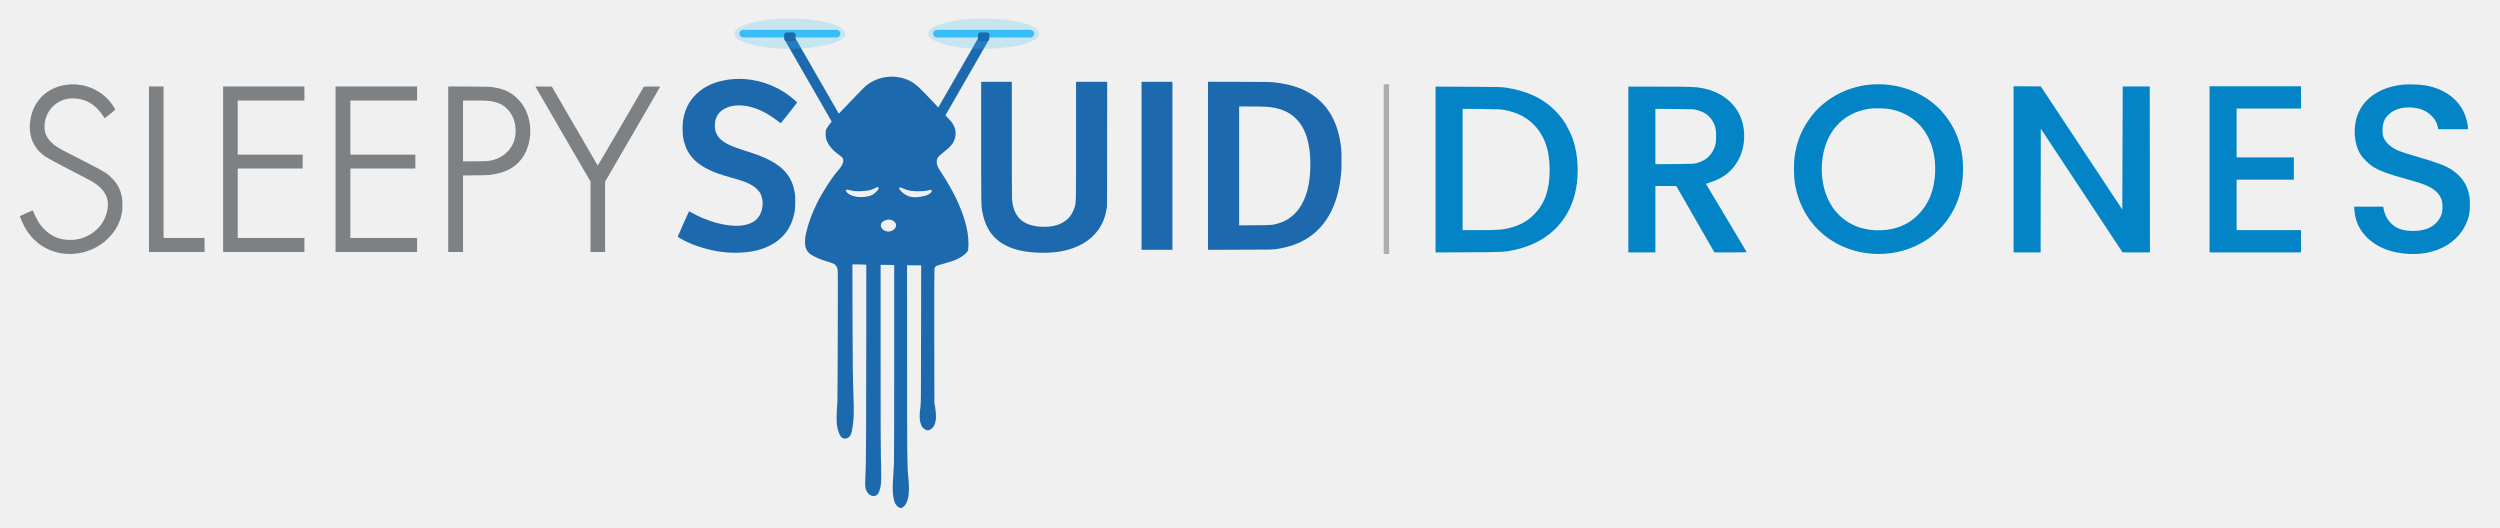
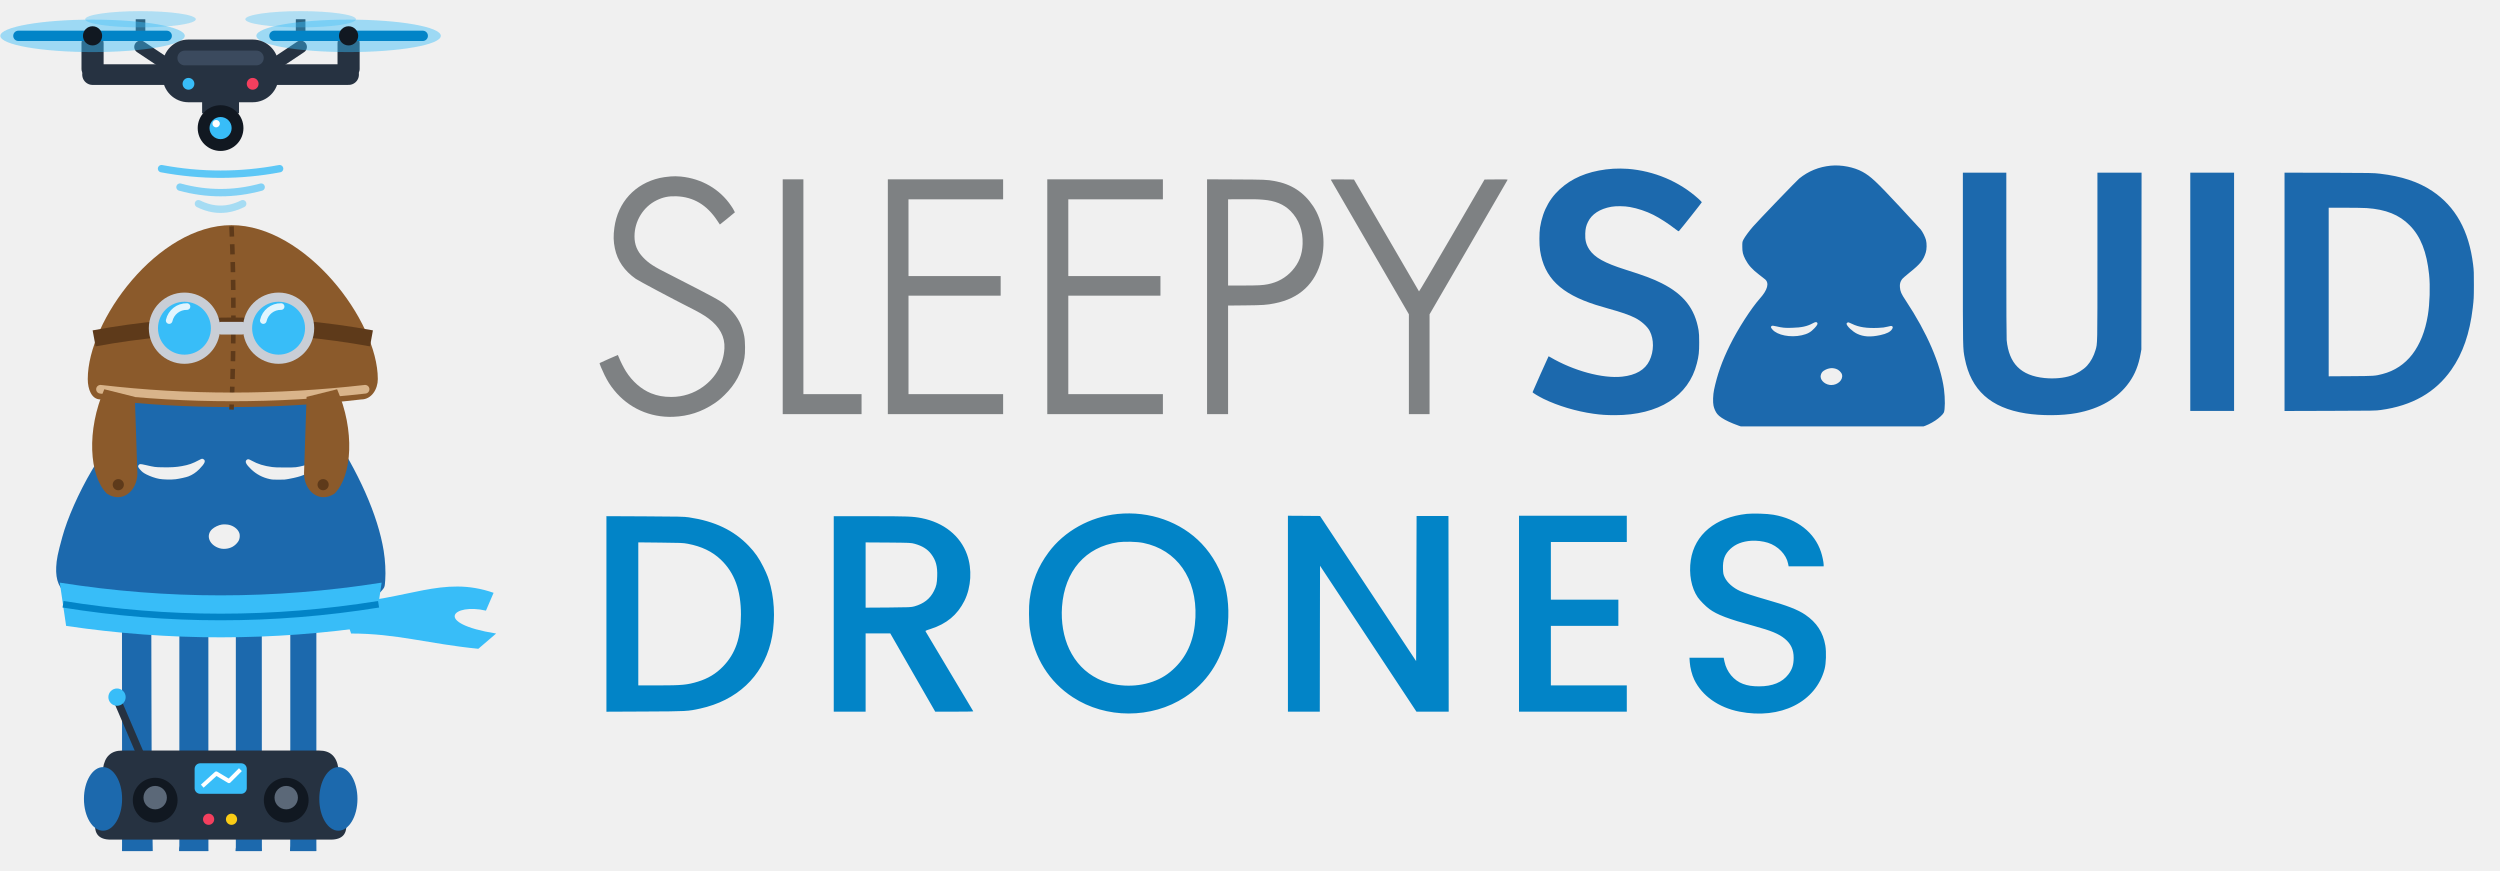
- <svg xmlns="http://www.w3.org/2000/svg" viewBox="-80 -309.95 10117.965 2135.95" width="10118" height="2136">
-   <g transform="translate(0.0,0.0) scale(1)" fill="#7E8183">
-     <g transform="translate(0,1746) scale(0.1,-0.1)">
-       <path d="M2030 17143 c-129 -12 -237 -27 -310 -44 -709 -162 -1195 -694 -1294 -1414 -32 -236 -28 -396 14 -597 72 -349 271 -639 596 -867 78 -55 1057 -576 1509 -804 291 -146 429 -226 560 -322 326 -240 481 -530 461 -863 -26 -438 -242 -825 -611 -1092 -262 -189 -575 -290 -903 -290 -226 0 -394 31 -580 105 -279 113 -537 339 -720 631 -61 98 -151 276 -193 382 -17 42 -32 78 -34 80 -2 3 -514 -225 -522 -232 -8 -7 79 -214 142 -341 87 -175 160 -292 272 -430 412 -511 1024 -787 1688 -762 432 17 808 139 1170 380 113 76 176 127 293 241 310 301 492 639 569 1056 26 144 24 477 -5 625 -59 310 -182 544 -402 766 -190 191 -256 233 -905 571 -319 167 -699 362 -845 434 -421 208 -579 311 -737 479 -168 177 -243 362 -243 598 0 436 249 841 629 1028 185 91 348 124 566 116 492 -19 871 -246 1171 -701 37 -55 68 -103 70 -105 2 -2 87 66 189 150 103 85 199 164 213 176 l27 21 -24 49 c-12 26 -50 89 -84 138 -322 476 -836 775 -1436 835 -97 9 -213 11 -291 3z M5230 13710 l0 -3350 1125 0 1125 0 0 285 0 285 -830 0 -830 0 0 3065 0 3065 -295 0 -295 0 0 -3350z M8230 13710 l0 -3350 1645 0 1645 0 0 285 0 285 -1350 0 -1350 0 0 1405 0 1405 1315 0 1315 0 0 280 0 280 -1315 0 -1315 0 0 1095 0 1095 1350 0 1350 0 0 285 0 285 -1645 0 -1645 0 0 -3350z M12780 13710 l0 -3350 1650 0 1650 0 0 285 0 285 -1350 0 -1350 0 0 1405 0 1405 1315 0 1315 0 0 280 0 280 -1315 0 -1315 0 0 1095 0 1095 1350 0 1350 0 0 285 0 285 -1650 0 -1650 0 0 -3350z M17340 13711 l0 -3351 300 0 300 0 0 1549 0 1549 488 5 c508 5 612 12 842 58 711 140 1161 561 1335 1249 130 517 39 1107 -235 1521 -268 404 -628 638 -1115 723 -205 36 -262 39 -1087 43 l-828 4 0 -3350z m1600 2768 c343 -28 590 -130 780 -320 243 -244 361 -565 347 -945 -11 -304 -104 -541 -298 -759 -181 -203 -413 -333 -694 -389 -148 -29 -285 -36 -711 -36 l-424 0 0 1230 0 1230 318 2 c381 4 517 1 682 -13z M20873 17048 c2 -7 505 -874 1116 -1925 l1111 -1913 0 -1425 0 -1425 295 0 295 0 0 1424 0 1424 1110 1911 c611 1051 1113 1917 1116 1926 6 14 -30 15 -326 13 l-331 -3 -932 -1603 c-572 -985 -934 -1597 -938 -1590 -4 7 -424 729 -932 1603 l-924 1590 -333 3 c-264 2 -331 0 -327 -10z" />
+ <svg xmlns="http://www.w3.org/2000/svg" viewBox="0 0 2873 1000" width="2873" height="1000">
+   <g transform="translate(64.3,271.9) scale(0.2924)">
+     <defs>
+       <clipPath id="cdrones">
+         <rect x="-500" y="-2000" width="3000" height="4415" />
+       </clipPath>
+     </defs>
+     <g clip-path="url(#cdrones)">
+       <g fill="#1C69AD">
+         <g transform="translate(0,3417) scale(0.1,-0.1)">
+           <path d="M6715 34159 c-194 -9 -316 -24 -493 -60 -565 -114 -1065 -365 -1505 -754 -72 -63 -2250 -2338 -2403 -2510 -362 -405 -600 -744 -658 -935 -26 -84 -32 -329 -13 -460 51 -334 208 -645 487 -965 47 -54 124 -132 172 -175 77 -68 404 -325 570 -447 118 -87 178 -197 178 -325 0 -226 -156 -508 -470 -848 -248 -269 -807 -1080 -1168 -1695 -518 -881 -961 -1882 -1165 -2630 -180 -658 -221 -864 -237 -1170 -26 -526 122 -875 470 -1100 131 -85 475 -265 590 -309 394 -149 733 -264 930 -316 244 -65 324 -103 423 -206 64 -67 121 -158 150 -244 l22 -65 3 -5135 c3 -5055 2 -5138 -17 -5355 -11 -121 -23 -283 -26 -360 -3 -77 -15 -275 -26 -440 -24 -338 -28 -751 -10 -945 37 -403 208 -918 357 -1079 75 -81 157 -122 257 -129 140 -9 273 43 378 148 111 112 158 221 208 485 60 314 103 629 133 980 16 191 16 927 0 1290 -34 766 -61 2017 -82 3810 -6 451 -13 2232 -17 3958 l-6 3138 409 -6 c225 -3 473 -8 552 -11 l142 -6 0 -7677 c0 -8251 2 -7881 -50 -8971 -11 -228 -23 -505 -26 -615 -15 -451 50 -654 284 -897 142 -148 317 -200 512 -154 66 16 81 25 128 70 93 89 143 175 195 337 79 243 105 380 138 714 5 61 13 283 16 495 4 312 1 467 -17 820 -14 286 -25 673 -30 1130 -5 382 -9 3853 -9 7713 l-1 7017 158 0 c86 0 329 -3 540 -7 l382 -6 0 -7621 c0 -8268 1 -8032 -55 -8891 -14 -214 -30 -437 -35 -495 -32 -352 -40 -810 -20 -1050 29 -333 122 -717 208 -860 112 -184 274 -318 404 -336 79 -11 198 54 298 162 54 58 130 163 158 219 34 69 100 265 131 390 56 228 72 371 78 700 6 333 -3 476 -62 1045 -19 179 -39 381 -45 450 -6 69 -16 177 -22 240 -9 87 -13 2050 -15 8073 l-3 7959 397 -6 c219 -4 471 -9 561 -12 l162 -6 0 -5137 c-1 -5568 1 -5433 -55 -6011 -14 -146 -32 -319 -40 -385 -22 -172 -31 -526 -16 -655 29 -253 114 -506 211 -629 115 -145 346 -258 474 -231 170 35 348 181 440 360 93 180 141 362 156 595 14 219 1 369 -70 855 -83 567 -75 -75 -75 5780 l0 5215 26 56 c55 118 137 176 291 210 138 30 346 89 598 170 124 39 277 87 340 106 258 77 350 107 440 145 387 164 789 454 944 680 45 66 50 89 67 320 24 327 1 781 -60 1158 -225 1393 -990 3119 -2152 4850 -191 286 -219 341 -266 527 -24 90 -28 129 -28 238 0 119 3 137 29 210 35 96 82 173 145 239 25 27 201 173 391 324 511 409 613 516 754 792 128 251 166 385 173 615 4 109 1 179 -11 257 -37 248 -161 525 -331 738 -96 120 -2144 2313 -2283 2445 -127 120 -382 348 -527 471 -156 133 -400 280 -630 381 -250 109 -502 181 -780 222 -132 19 -415 43 -473 39 -15 -1 -94 -5 -177 -9z m-925 -8734 c111 -57 70 -164 -154 -393 -127 -130 -274 -228 -433 -288 -90 -34 -345 -90 -498 -110 -174 -22 -490 -15 -650 15 -150 28 -347 96 -491 169 -135 69 -179 104 -270 210 -76 89 -83 124 -35 173 38 38 57 37 255 -7 391 -88 377 -86 681 -91 333 -6 531 6 751 46 277 50 419 100 683 241 103 54 117 58 161 35z m1909 -64 c236 -131 470 -204 800 -248 101 -14 203 -17 511 -17 432 0 434 1 738 76 127 31 212 48 228 44 14 -4 37 -18 50 -31 38 -38 33 -90 -17 -164 -124 -186 -329 -276 -849 -373 -166 -31 -187 -33 -410 -32 -207 0 -248 2 -345 23 -284 60 -528 189 -736 389 -198 189 -250 296 -178 363 48 45 83 40 208 -30z m-889 -2521 c177 -46 320 -153 383 -288 26 -57 31 -78 31 -147 0 -89 -24 -169 -71 -233 -120 -164 -277 -253 -483 -272 -111 -10 -206 4 -306 44 -360 146 -470 501 -226 728 90 83 256 162 382 181 75 12 220 5 290 -13z" />
+         </g>
+       </g>
+       <circle cx="317" cy="2414" r="57" fill="#1C69AD" />
+       <circle cx="541" cy="2414" r="57" fill="#1C69AD" />
+       <circle cx="757" cy="2414" r="51" fill="#1C69AD" />
+       <circle cx="971" cy="2414" r="51" fill="#1C69AD" />
+       <g transform="translate(647 -470) scale(1.45) translate(-647 470)">
+         <line x1="430" y1="-685" x2="430" y2="-735" stroke="#263241" stroke-width="26" />
+         <ellipse cx="430" cy="-735" rx="150" ry="22" fill="#38BDF8" opacity="0.35" />
+         <line x1="864" y1="-685" x2="864" y2="-735" stroke="#263241" stroke-width="26" />
+         <ellipse cx="864" cy="-735" rx="150" ry="22" fill="#38BDF8" opacity="0.35" />
+         <path d="M300 -585 L994 -585" stroke="#263241" stroke-width="56" stroke-linecap="round" />
+         <path d="M430 -660 L520 -600 M864 -660 L774 -600" stroke="#263241" stroke-width="34" stroke-linecap="round" />
+         <rect x="270" y="-690" width="60" height="110" rx="20" fill="#263241" />
+         <ellipse cx="300" cy="-690" rx="250" ry="44" fill="#38BDF8" opacity=".45" />
+         <rect x="85" y="-704" width="430" height="28" rx="14" fill="#0284C7" />
+         <circle cx="300" cy="-690" r="26" fill="#111821" />
+         <rect x="964" y="-690" width="60" height="110" rx="20" fill="#263241" />
+         <ellipse cx="994" cy="-690" rx="250" ry="44" fill="#38BDF8" opacity=".45" />
+         <rect x="779" y="-704" width="430" height="28" rx="14" fill="#0284C7" />
+         <circle cx="994" cy="-690" r="26" fill="#111821" />
+         <rect x="490" y="-680" width="314" height="170" rx="70" fill="#263241" />
+         <rect x="530" y="-650" width="234" height="40" rx="20" fill="#3B4A5E" />
+         <circle cx="560" cy="-560" r="16" fill="#38BDF8" />
+         <circle cx="734" cy="-560" r="16" fill="#F43F5E" />
+         <rect x="597" y="-520" width="100" height="40" fill="#263241" />
+         <circle cx="647" cy="-440" r="62" fill="#111821" />
+         <circle cx="647" cy="-440" r="30" fill="#38BDF8" />
+         <circle cx="635" cy="-452" r="10" fill="#fff" />
+         <path d="M487 -330 Q647 -300 807 -330" stroke="#38BDF8" stroke-width="20" fill="none" stroke-linecap="round" opacity="0.8" />
+         <path d="M537 -280 Q647 -250 757 -280" stroke="#38BDF8" stroke-width="20" fill="none" stroke-linecap="round" opacity="0.6" />
+         <path d="M587 -235 Q647 -205 707 -235" stroke="#38BDF8" stroke-width="20" fill="none" stroke-linecap="round" opacity="0.4" />
+       </g>
+       <path d="M125 560 C125 330 400 -45 690 -45 C980 -45 1265 330 1265 560 C1265 600 1240 640 1200 640 Q690 700 175 640 C140 640 125 600 125 560 Z" fill="#8B5A2B" />
+       <path d="M690 -40 Q705 300 690 680" stroke="#5E3A1A" stroke-width="18" fill="none" stroke-dasharray="40 30" />
+       <path d="M175 600 Q690 660 1215 600" stroke="#D9B48A" stroke-width="34" fill="none" stroke-linecap="round" />
+       <path d="M190 600 C120 760 130 940 200 1010 C260 1050 320 1000 320 930 L310 630 Z" fill="#8B5A2B" />
+       <circle cx="245" cy="975" r="22" fill="#5E3A1A" />
+       <path d="M1105 600 C1175 760 1165 940 1095 1010 C1035 1050 975 1000 975 930 L985 630 Z" fill="#8B5A2B" />
+       <circle cx="1050" cy="975" r="22" fill="#5E3A1A" />
+       <path d="M150 400 Q690 300 1240 400" stroke="#5E3A1A" stroke-width="64" fill="none" />
+       <circle cx="505" cy="360" r="140" fill="#C9CED6" />
+       <circle cx="505" cy="360" r="104" fill="#38BDF8" />
+       <path d="M445 330 A70 70 0 0 1 515 275" stroke="#fff" stroke-width="26" fill="none" stroke-linecap="round" opacity=".85" />
+       <circle cx="875" cy="360" r="140" fill="#C9CED6" />
+       <circle cx="875" cy="360" r="104" fill="#38BDF8" />
+       <path d="M815 330 A70 70 0 0 1 885 275" stroke="#fff" stroke-width="26" fill="none" stroke-linecap="round" opacity=".85" />
+       <rect x="630" y="335" width="120" height="50" rx="20" fill="#C9CED6" />
+       <path d="M1120 1440 C1380 1430 1520 1330 1720 1400 L1690 1470 C1560 1440 1480 1520 1730 1560 L1660 1620 C1460 1600 1340 1560 1160 1560 Z" fill="#38BDF8" />
+       <path d="M15 1360 Q647 1460 1280 1360 L1255 1530 Q647 1620 40 1530 Z" fill="#38BDF8" />
+       <path d="M28 1445 Q647 1545 1268 1445" stroke="#0284C7" stroke-width="26" fill="none" />
+       <line x1="330" y1="2030" x2="240" y2="1820" stroke="#263241" stroke-width="30" stroke-linecap="round" />
+       <circle cx="240" cy="1810" r="34" fill="#38BDF8" />
+       <path d="M260 2020 H1035 Q1100 2020 1110 2090 L1140 2300 Q1150 2370 1080 2370 H215 Q145 2370 155 2300 L185 2090 Q195 2020 260 2020 Z" fill="#263241" />
+       <rect x="545" y="2070" width="205" height="120" rx="22" fill="#38BDF8" />
+       <path d="M575 2160 L630 2110 L680 2140 L725 2095" stroke="#fff" stroke-width="16" fill="none" stroke-linejoin="round" />
+       <circle cx="390" cy="2215" r="88" fill="#111821" />
+       <circle cx="390" cy="2205" r="46" fill="#5B6878" />
+       <circle cx="905" cy="2215" r="88" fill="#111821" />
+       <circle cx="905" cy="2205" r="46" fill="#5B6878" />
+       <circle cx="600" cy="2290" r="22" fill="#F43F5E" />
+       <circle cx="690" cy="2290" r="22" fill="#FACC15" />
+       <ellipse cx="185" cy="2210" rx="75" ry="125" fill="#1C69AD" />
+       <ellipse cx="1110" cy="2210" rx="75" ry="125" fill="#1C69AD" />
    </g>
  </g>
-   <g transform="translate(0.0,0.0) scale(1)" fill="#1C69AD">
-     <g transform="translate(0,1746) scale(0.1,-0.1)">
-       <path d="M35139 17450 c-338 -33 -636 -154 -901 -368 -64 -51 -1164 -1195 -1316 -1369 -106 -120 -232 -291 -272 -369 -35 -69 -35 -69 -35 -204 0 -156 18 -228 88 -364 85 -163 195 -286 393 -437 76 -57 152 -116 169 -132 125 -106 72 -302 -147 -547 -250 -281 -627 -867 -858 -1335 -223 -452 -358 -833 -451 -1271 -30 -140 -37 -357 -15 -455 19 -88 60 -177 107 -236 114 -142 451 -298 956 -443 125 -36 206 -119 240 -247 14 -52 15 -347 9 -2673 -4 -1477 -11 -2665 -16 -2730 -36 -435 -41 -774 -14 -941 17 -108 67 -274 112 -368 72 -155 212 -198 347 -109 90 60 122 136 164 389 59 359 67 588 43 1269 -27 781 -34 1316 -39 3298 l-5 2052 144 0 c80 0 206 -3 281 -7 l137 -6 -1 -3141 c-1 -3586 -9 -4982 -34 -5431 -17 -321 -14 -427 16 -514 67 -194 216 -304 369 -271 92 20 142 82 193 245 52 167 62 267 61 665 0 201 -5 471 -12 600 -9 176 -12 1190 -12 4037 l0 3803 223 0 c122 0 246 -3 275 -6 l52 -7 0 -3871 c0 -2334 -4 -3980 -10 -4146 -6 -151 -19 -396 -30 -545 -22 -300 -26 -577 -9 -723 12 -109 49 -268 78 -333 26 -63 91 -141 147 -177 83 -56 147 -41 238 54 62 65 102 145 135 276 61 234 65 501 16 948 -39 355 -44 811 -44 4899 l-1 3623 31 -6 c17 -3 146 -6 286 -6 l254 0 -4 -2767 c-3 -2497 -5 -2782 -20 -2913 -32 -284 -37 -336 -37 -430 0 -157 39 -329 96 -421 39 -62 140 -130 217 -144 29 -6 49 -1 99 23 130 61 204 178 238 376 22 126 13 307 -26 551 l-28 170 -4 2700 c-2 1878 0 2711 8 2736 5 20 27 53 47 72 29 29 52 39 127 58 50 12 170 46 266 76 96 30 220 68 275 85 130 38 265 103 389 185 107 71 214 170 241 224 39 75 41 409 5 679 -98 715 -483 1606 -1090 2521 -130 195 -157 258 -167 386 -7 83 11 152 58 219 16 24 110 107 216 192 307 245 397 355 464 573 30 93 32 259 6 359 -23 86 -95 232 -150 300 -24 30 -296 325 -604 655 -662 711 -821 859 -1053 988 -246 136 -608 207 -911 177z m-383 -4485 c18 -28 -4 -71 -76 -148 -108 -118 -200 -169 -368 -207 -325 -72 -697 1 -838 165 -50 59 -54 78 -21 99 20 14 33 13 127 -8 192 -44 248 -49 452 -43 276 7 434 42 590 127 78 43 113 47 134 15z m994 -31 c190 -93 419 -128 745 -113 125 5 183 13 264 34 82 21 109 25 127 16 29 -13 31 -43 4 -85 -47 -77 -154 -132 -335 -171 -280 -61 -476 -50 -661 37 -132 62 -304 225 -304 288 0 15 31 40 49 40 9 0 59 -21 111 -46z m-460 -1282 c73 -22 153 -98 170 -162 40 -147 -116 -300 -305 -300 -157 0 -304 117 -305 243 0 45 23 103 53 135 36 38 121 81 188 95 72 15 120 13 199 -11z M28930 17363 c-569 -39 -1032 -196 -1390 -473 -388 -299 -615 -692 -697 -1205 -24 -153 -24 -495 1 -655 119 -777 589 -1234 1596 -1554 96 -30 256 -78 355 -105 365 -101 591 -179 756 -262 177 -88 353 -245 421 -375 127 -242 124 -580 -7 -850 -126 -260 -388 -413 -780 -455 -553 -59 -1384 166 -2048 555 -26 16 -49 27 -51 25 -9 -11 -456 -1013 -456 -1023 0 -17 167 -118 315 -191 409 -199 929 -355 1420 -424 208 -30 373 -41 615 -41 1249 0 2105 541 2339 1479 54 212 66 322 66 591 0 192 -4 269 -18 355 -104 615 -423 1023 -1052 1340 -248 125 -503 221 -1040 390 -591 187 -875 345 -1026 573 -90 137 -124 269 -116 456 6 143 24 221 79 333 107 221 338 371 662 430 136 25 378 22 531 -6 227 -41 467 -121 674 -225 182 -92 438 -257 626 -405 85 -66 91 -69 106 -53 48 49 649 808 649 819 0 6 -46 53 -102 104 -545 489 -1257 790 -2012 849 -119 9 -308 11 -416 3z M38910 14810 c0 -2658 -2 -2566 56 -2865 175 -899 737 -1406 1734 -1564 449 -71 1038 -68 1450 8 672 124 1187 425 1509 881 163 230 265 486 323 810 l22 125 3 2523 3 2522 -630 0 -630 0 0 -2386 c0 -2603 3 -2479 -56 -2682 -49 -167 -132 -321 -239 -440 -101 -112 -287 -228 -457 -285 -209 -70 -486 -94 -759 -67 -674 69 -1014 411 -1079 1084 -6 72 -10 899 -10 2443 l0 2333 -620 0 -620 0 0 -2440z M45400 13850 l0 -3400 625 0 625 0 0 3400 0 3400 -625 0 -625 0 0 -3400z M48090 13850 l0 -3401 1298 4 c1261 3 1301 4 1452 25 895 123 1557 501 2010 1147 329 470 525 1035 612 1770 29 246 31 281 32 650 1 350 -1 409 -22 580 -118 968 -501 1657 -1168 2103 -393 262 -874 421 -1489 493 -185 22 -224 23 -1457 27 l-1268 3 0 -3401z m2345 2390 c545 -37 928 -190 1226 -492 314 -317 487 -756 555 -1408 34 -329 19 -825 -36 -1158 -150 -915 -601 -1500 -1295 -1678 -217 -56 -233 -57 -907 -61 l-628 -4 0 2405 0 2406 468 0 c257 0 535 -5 617 -10z" />
+   <g transform="translate(688.9,190.0) scale(0.40268)" fill="#7E8183">
+     <defs>
+       <clipPath id="clgray688190">
+         <rect width="5350.0" height="745" />
+       </clipPath>
+     </defs>
+     <g clip-path="url(#clgray688190)">
+       <g transform="translate(0,1746) scale(0.1,-0.1)">
+         <path d="M2030 17143 c-129 -12 -237 -27 -310 -44 -709 -162 -1195 -694 -1294 -1414 -32 -236 -28 -396 14 -597 72 -349 271 -639 596 -867 78 -55 1057 -576 1509 -804 291 -146 429 -226 560 -322 326 -240 481 -530 461 -863 -26 -438 -242 -825 -611 -1092 -262 -189 -575 -290 -903 -290 -226 0 -394 31 -580 105 -279 113 -537 339 -720 631 -61 98 -151 276 -193 382 -17 42 -32 78 -34 80 -2 3 -514 -225 -522 -232 -8 -7 79 -214 142 -341 87 -175 160 -292 272 -430 412 -511 1024 -787 1688 -762 432 17 808 139 1170 380 113 76 176 127 293 241 310 301 492 639 569 1056 26 144 24 477 -5 625 -59 310 -182 544 -402 766 -190 191 -256 233 -905 571 -319 167 -699 362 -845 434 -421 208 -579 311 -737 479 -168 177 -243 362 -243 598 0 436 249 841 629 1028 185 91 348 124 566 116 492 -19 871 -246 1171 -701 37 -55 68 -103 70 -105 2 -2 87 66 189 150 103 85 199 164 213 176 l27 21 -24 49 c-12 26 -50 89 -84 138 -322 476 -836 775 -1436 835 -97 9 -213 11 -291 3z M5230 13710 l0 -3350 1125 0 1125 0 0 285 0 285 -830 0 -830 0 0 3065 0 3065 -295 0 -295 0 0 -3350z M8230 13710 l0 -3350 1645 0 1645 0 0 285 0 285 -1350 0 -1350 0 0 1405 0 1405 1315 0 1315 0 0 280 0 280 -1315 0 -1315 0 0 1095 0 1095 1350 0 1350 0 0 285 0 285 -1645 0 -1645 0 0 -3350z M12780 13710 l0 -3350 1650 0 1650 0 0 285 0 285 -1350 0 -1350 0 0 1405 0 1405 1315 0 1315 0 0 280 0 280 -1315 0 -1315 0 0 1095 0 1095 1350 0 1350 0 0 285 0 285 -1650 0 -1650 0 0 -3350z M17340 13711 l0 -3351 300 0 300 0 0 1549 0 1549 488 5 c508 5 612 12 842 58 711 140 1161 561 1335 1249 130 517 39 1107 -235 1521 -268 404 -628 638 -1115 723 -205 36 -262 39 -1087 43 l-828 4 0 -3350z m1600 2768 c343 -28 590 -130 780 -320 243 -244 361 -565 347 -945 -11 -304 -104 -541 -298 -759 -181 -203 -413 -333 -694 -389 -148 -29 -285 -36 -711 -36 l-424 0 0 1230 0 1230 318 2 c381 4 517 1 682 -13z M20873 17048 c2 -7 505 -874 1116 -1925 l1111 -1913 0 -1425 0 -1425 295 0 295 0 0 1424 0 1424 1110 1911 c611 1051 1113 1917 1116 1926 6 14 -30 15 -326 13 l-331 -3 -932 -1603 c-572 -985 -934 -1597 -938 -1590 -4 7 -424 729 -932 1603 l-924 1590 -333 3 c-264 2 -331 0 -327 -10z" />
+       </g>
    </g>
  </g>
-   <g transform="translate(3178,0) scale(0.511)">
-     <line x1="300" y1="430" x2="-120" y2="-300" stroke="#1C69AD" stroke-width="80" stroke-linecap="round" />
-     <ellipse cx="-120" cy="-340" rx="440" ry="120" fill="#38BDF8" opacity=".22" />
-     <rect x="-520" y="-370" width="800" height="60" rx="30" fill="#38BDF8" />
-     <rect x="-165" y="-350" width="90" height="70" rx="20" fill="#1C69AD" />
-     <line x1="995" y1="430" x2="1415" y2="-300" stroke="#1C69AD" stroke-width="80" stroke-linecap="round" />
-     <ellipse cx="1415" cy="-340" rx="440" ry="120" fill="#38BDF8" opacity=".22" />
-     <rect x="1015" y="-370" width="800" height="60" rx="30" fill="#38BDF8" />
-     <rect x="1370" y="-350" width="90" height="70" rx="20" fill="#1C69AD" />
+   <g transform="translate(688.9,190.0) scale(0.40268)" fill="#1C69AD">
+     <defs>
+       <clipPath id="clblue688190">
+         <rect width="5350.0" height="745" />
+       </clipPath>
+     </defs>
+     <g clip-path="url(#clblue688190)">
+       <g transform="translate(0,1746) scale(0.1,-0.1)">
+         <path d="M35139 17450 c-338 -33 -636 -154 -901 -368 -64 -51 -1164 -1195 -1316 -1369 -106 -120 -232 -291 -272 -369 -35 -69 -35 -69 -35 -204 0 -156 18 -228 88 -364 85 -163 195 -286 393 -437 76 -57 152 -116 169 -132 125 -106 72 -302 -147 -547 -250 -281 -627 -867 -858 -1335 -223 -452 -358 -833 -451 -1271 -30 -140 -37 -357 -15 -455 19 -88 60 -177 107 -236 114 -142 451 -298 956 -443 125 -36 206 -119 240 -247 14 -52 15 -347 9 -2673 -4 -1477 -11 -2665 -16 -2730 -36 -435 -41 -774 -14 -941 17 -108 67 -274 112 -368 72 -155 212 -198 347 -109 90 60 122 136 164 389 59 359 67 588 43 1269 -27 781 -34 1316 -39 3298 l-5 2052 144 0 c80 0 206 -3 281 -7 l137 -6 -1 -3141 c-1 -3586 -9 -4982 -34 -5431 -17 -321 -14 -427 16 -514 67 -194 216 -304 369 -271 92 20 142 82 193 245 52 167 62 267 61 665 0 201 -5 471 -12 600 -9 176 -12 1190 -12 4037 l0 3803 223 0 c122 0 246 -3 275 -6 l52 -7 0 -3871 c0 -2334 -4 -3980 -10 -4146 -6 -151 -19 -396 -30 -545 -22 -300 -26 -577 -9 -723 12 -109 49 -268 78 -333 26 -63 91 -141 147 -177 83 -56 147 -41 238 54 62 65 102 145 135 276 61 234 65 501 16 948 -39 355 -44 811 -44 4899 l-1 3623 31 -6 c17 -3 146 -6 286 -6 l254 0 -4 -2767 c-3 -2497 -5 -2782 -20 -2913 -32 -284 -37 -336 -37 -430 0 -157 39 -329 96 -421 39 -62 140 -130 217 -144 29 -6 49 -1 99 23 130 61 204 178 238 376 22 126 13 307 -26 551 l-28 170 -4 2700 c-2 1878 0 2711 8 2736 5 20 27 53 47 72 29 29 52 39 127 58 50 12 170 46 266 76 96 30 220 68 275 85 130 38 265 103 389 185 107 71 214 170 241 224 39 75 41 409 5 679 -98 715 -483 1606 -1090 2521 -130 195 -157 258 -167 386 -7 83 11 152 58 219 16 24 110 107 216 192 307 245 397 355 464 573 30 93 32 259 6 359 -23 86 -95 232 -150 300 -24 30 -296 325 -604 655 -662 711 -821 859 -1053 988 -246 136 -608 207 -911 177z m-383 -4485 c18 -28 -4 -71 -76 -148 -108 -118 -200 -169 -368 -207 -325 -72 -697 1 -838 165 -50 59 -54 78 -21 99 20 14 33 13 127 -8 192 -44 248 -49 452 -43 276 7 434 42 590 127 78 43 113 47 134 15z m994 -31 c190 -93 419 -128 745 -113 125 5 183 13 264 34 82 21 109 25 127 16 29 -13 31 -43 4 -85 -47 -77 -154 -132 -335 -171 -280 -61 -476 -50 -661 37 -132 62 -304 225 -304 288 0 15 31 40 49 40 9 0 59 -21 111 -46z m-460 -1282 c73 -22 153 -98 170 -162 40 -147 -116 -300 -305 -300 -157 0 -304 117 -305 243 0 45 23 103 53 135 36 38 121 81 188 95 72 15 120 13 199 -11z M28930 17363 c-569 -39 -1032 -196 -1390 -473 -388 -299 -615 -692 -697 -1205 -24 -153 -24 -495 1 -655 119 -777 589 -1234 1596 -1554 96 -30 256 -78 355 -105 365 -101 591 -179 756 -262 177 -88 353 -245 421 -375 127 -242 124 -580 -7 -850 -126 -260 -388 -413 -780 -455 -553 -59 -1384 166 -2048 555 -26 16 -49 27 -51 25 -9 -11 -456 -1013 -456 -1023 0 -17 167 -118 315 -191 409 -199 929 -355 1420 -424 208 -30 373 -41 615 -41 1249 0 2105 541 2339 1479 54 212 66 322 66 591 0 192 -4 269 -18 355 -104 615 -423 1023 -1052 1340 -248 125 -503 221 -1040 390 -591 187 -875 345 -1026 573 -90 137 -124 269 -116 456 6 143 24 221 79 333 107 221 338 371 662 430 136 25 378 22 531 -6 227 -41 467 -121 674 -225 182 -92 438 -257 626 -405 85 -66 91 -69 106 -53 48 49 649 808 649 819 0 6 -46 53 -102 104 -545 489 -1257 790 -2012 849 -119 9 -308 11 -416 3z M38910 14810 c0 -2658 -2 -2566 56 -2865 175 -899 737 -1406 1734 -1564 449 -71 1038 -68 1450 8 672 124 1187 425 1509 881 163 230 265 486 323 810 l22 125 3 2523 3 2522 -630 0 -630 0 0 -2386 c0 -2603 3 -2479 -56 -2682 -49 -167 -132 -321 -239 -440 -101 -112 -287 -228 -457 -285 -209 -70 -486 -94 -759 -67 -674 69 -1014 411 -1079 1084 -6 72 -10 899 -10 2443 l0 2333 -620 0 -620 0 0 -2440z M45400 13850 l0 -3400 625 0 625 0 0 3400 0 3400 -625 0 -625 0 0 -3400z M48090 13850 l0 -3401 1298 4 c1261 3 1301 4 1452 25 895 123 1557 501 2010 1147 329 470 525 1035 612 1770 29 246 31 281 32 650 1 350 -1 409 -22 580 -118 968 -501 1657 -1168 2103 -393 262 -874 421 -1489 493 -185 22 -224 23 -1457 27 l-1268 3 0 -3401z m2345 2390 c545 -37 928 -190 1226 -492 314 -317 487 -756 555 -1408 34 -329 19 -825 -36 -1158 -150 -915 -601 -1500 -1295 -1678 -217 -56 -233 -57 -907 -61 l-628 -4 0 2405 0 2406 468 0 c257 0 535 -5 617 -10z" />
+       </g>
+     </g>
  </g>
-   <rect x="5520" y="31" width="22" height="687" fill="#7E8183" opacity=".6" />
-   <g transform="translate(5730.0,31.0) scale(1.6089)" fill="#0284C7">
-     <g transform="translate(0,427) scale(0.1,-0.1)">
-       <path d="M10905 4258 c-584 -59 -1140 -368 -1472 -820 -227 -307 -351 -615 -404 -1008 -19 -139 -17 -478 5 -620 93 -623 413 -1134 916 -1462 707 -463 1681 -463 2390 0 455 296 777 775 884 1315 68 338 59 735 -23 1053 -87 338 -264 659 -501 908 -443 466 -1113 703 -1795 634z m546 -617 c719 -145 1149 -757 1116 -1586 -19 -449 -160 -801 -431 -1070 -146 -145 -293 -238 -481 -305 -375 -133 -829 -109 -1170 61 -272 136 -475 347 -611 633 -122 259 -177 580 -154 904 54 762 503 1277 1198 1377 132 19 404 12 533 -14z M24330 4260 c-668 -73 -1113 -440 -1195 -987 -44 -294 12 -593 148 -792 49 -71 166 -190 247 -250 164 -122 405 -214 965 -366 358 -98 522 -166 647 -270 130 -108 188 -233 188 -404 0 -150 -31 -249 -113 -356 -129 -169 -338 -255 -624 -255 -143 0 -241 15 -343 52 -196 72 -350 255 -396 476 l-17 82 -365 0 -365 0 6 -92 c8 -121 47 -272 96 -375 165 -344 517 -594 961 -682 878 -174 1634 203 1820 909 32 120 39 359 16 500 -48 283 -184 492 -431 660 -157 106 -385 195 -827 320 -256 73 -470 143 -557 182 -154 69 -279 180 -333 295 -28 60 -32 79 -36 178 -7 195 38 317 159 429 111 103 256 159 443 172 110 8 252 -9 356 -42 215 -68 393 -251 431 -445 l12 -59 373 0 374 0 0 34 c0 52 -28 188 -57 274 -137 415 -508 705 -1012 793 -134 24 -435 33 -571 19z M14540 2130 l0 -2090 340 0 340 0 2 1556 3 1557 1029 -1557 1028 -1556 344 0 344 0 -2 2088 -3 2087 -340 0 -340 0 -5 -1548 -5 -1548 -1025 1548 -1025 1548 -343 3 -342 2 0 -2090z M19470 2130 l0 -2090 1150 0 1150 0 0 280 0 280 -810 0 -810 0 0 635 0 635 720 0 720 0 0 280 0 280 -720 0 -720 0 0 615 0 615 810 0 810 0 0 280 0 280 -1150 0 -1150 0 0 -2090z M0 2125 l0 -2086 828 4 c896 4 907 5 1172 63 782 172 1320 674 1505 1403 94 370 93 832 -1 1205 -40 162 -71 242 -154 411 -95 190 -179 312 -315 453 -318 332 -725 526 -1275 608 -99 15 -228 18 -937 21 l-823 4 0 -2086z m1736 1497 c295 -56 524 -166 705 -339 292 -279 429 -653 429 -1171 0 -494 -117 -835 -383 -1109 -148 -153 -319 -256 -534 -322 -228 -70 -346 -81 -858 -81 l-415 0 0 1526 0 1526 473 -5 c426 -4 483 -6 583 -25z M4850 2125 l0 -2085 340 0 340 0 0 835 0 835 263 0 263 0 479 -835 480 -835 408 0 c225 0 406 3 404 7 -18 32 -1003 1683 -1014 1699 -13 20 -10 22 102 58 344 110 572 300 723 601 145 291 167 677 56 987 -144 401 -495 682 -969 777 -186 37 -296 41 -1097 41 l-778 0 0 -2085z m1725 1497 c163 -45 274 -114 352 -217 103 -135 138 -265 130 -479 -5 -152 -17 -207 -69 -311 -81 -165 -217 -272 -416 -328 -73 -20 -101 -21 -559 -25 l-483 -3 0 696 0 696 483 -3 c461 -4 486 -5 562 -26z" />
+   <g transform="translate(696.9,590.0) scale(0.53864)" fill="#0284C7">
+     <g>
+       <g transform="translate(0,427) scale(0.1,-0.1)">
+         <path d="M10905 4258 c-584 -59 -1140 -368 -1472 -820 -227 -307 -351 -615 -404 -1008 -19 -139 -17 -478 5 -620 93 -623 413 -1134 916 -1462 707 -463 1681 -463 2390 0 455 296 777 775 884 1315 68 338 59 735 -23 1053 -87 338 -264 659 -501 908 -443 466 -1113 703 -1795 634z m546 -617 c719 -145 1149 -757 1116 -1586 -19 -449 -160 -801 -431 -1070 -146 -145 -293 -238 -481 -305 -375 -133 -829 -109 -1170 61 -272 136 -475 347 -611 633 -122 259 -177 580 -154 904 54 762 503 1277 1198 1377 132 19 404 12 533 -14z M24330 4260 c-668 -73 -1113 -440 -1195 -987 -44 -294 12 -593 148 -792 49 -71 166 -190 247 -250 164 -122 405 -214 965 -366 358 -98 522 -166 647 -270 130 -108 188 -233 188 -404 0 -150 -31 -249 -113 -356 -129 -169 -338 -255 -624 -255 -143 0 -241 15 -343 52 -196 72 -350 255 -396 476 l-17 82 -365 0 -365 0 6 -92 c8 -121 47 -272 96 -375 165 -344 517 -594 961 -682 878 -174 1634 203 1820 909 32 120 39 359 16 500 -48 283 -184 492 -431 660 -157 106 -385 195 -827 320 -256 73 -470 143 -557 182 -154 69 -279 180 -333 295 -28 60 -32 79 -36 178 -7 195 38 317 159 429 111 103 256 159 443 172 110 8 252 -9 356 -42 215 -68 393 -251 431 -445 l12 -59 373 0 374 0 0 34 c0 52 -28 188 -57 274 -137 415 -508 705 -1012 793 -134 24 -435 33 -571 19z M14540 2130 l0 -2090 340 0 340 0 2 1556 3 1557 1029 -1557 1028 -1556 344 0 344 0 -2 2088 -3 2087 -340 0 -340 0 -5 -1548 -5 -1548 -1025 1548 -1025 1548 -343 3 -342 2 0 -2090z M19470 2130 l0 -2090 1150 0 1150 0 0 280 0 280 -810 0 -810 0 0 635 0 635 720 0 720 0 0 280 0 280 -720 0 -720 0 0 615 0 615 810 0 810 0 0 280 0 280 -1150 0 -1150 0 0 -2090z M0 2125 l0 -2086 828 4 c896 4 907 5 1172 63 782 172 1320 674 1505 1403 94 370 93 832 -1 1205 -40 162 -71 242 -154 411 -95 190 -179 312 -315 453 -318 332 -725 526 -1275 608 -99 15 -228 18 -937 21 l-823 4 0 -2086z m1736 1497 c295 -56 524 -166 705 -339 292 -279 429 -653 429 -1171 0 -494 -117 -835 -383 -1109 -148 -153 -319 -256 -534 -322 -228 -70 -346 -81 -858 -81 l-415 0 0 1526 0 1526 473 -5 c426 -4 483 -6 583 -25z M4850 2125 l0 -2085 340 0 340 0 0 835 0 835 263 0 263 0 479 -835 480 -835 408 0 c225 0 406 3 404 7 -18 32 -1003 1683 -1014 1699 -13 20 -10 22 102 58 344 110 572 300 723 601 145 291 167 677 56 987 -144 401 -495 682 -969 777 -186 37 -296 41 -1097 41 l-778 0 0 -2085z m1725 1497 c163 -45 274 -114 352 -217 103 -135 138 -265 130 -479 -5 -152 -17 -207 -69 -311 -81 -165 -217 -272 -416 -328 -73 -20 -101 -21 -559 -25 l-483 -3 0 696 0 696 483 -3 c461 -4 486 -5 562 -26z" />
+       </g>
    </g>
  </g>
</svg>
